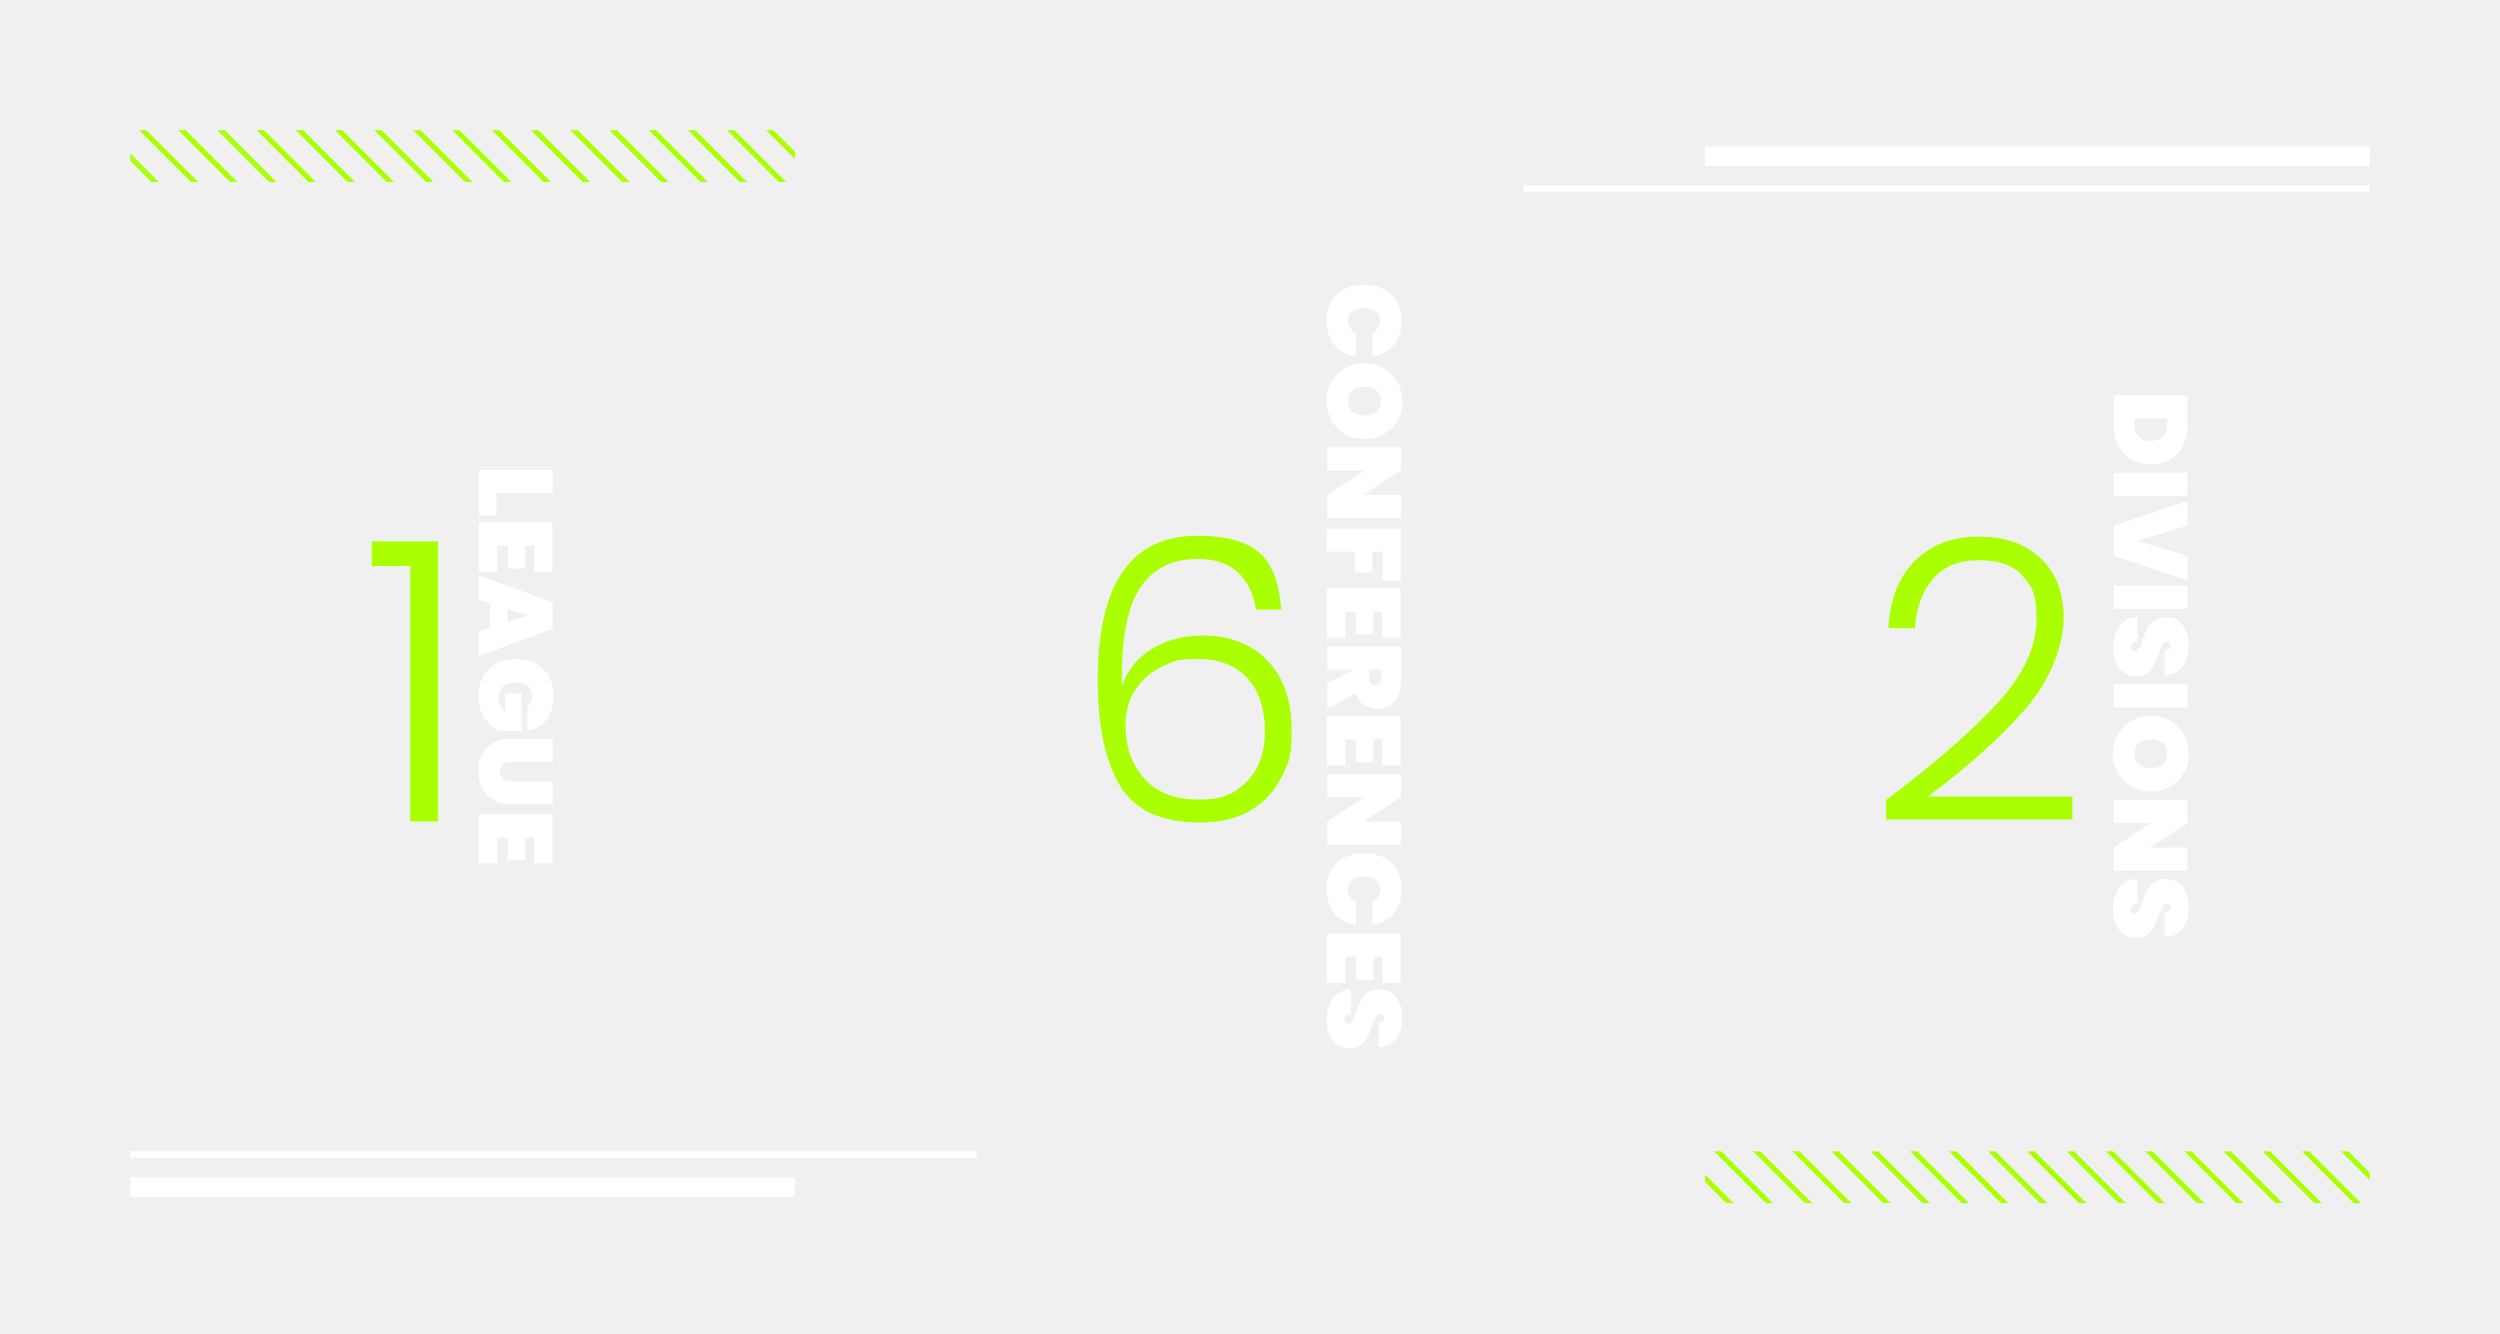
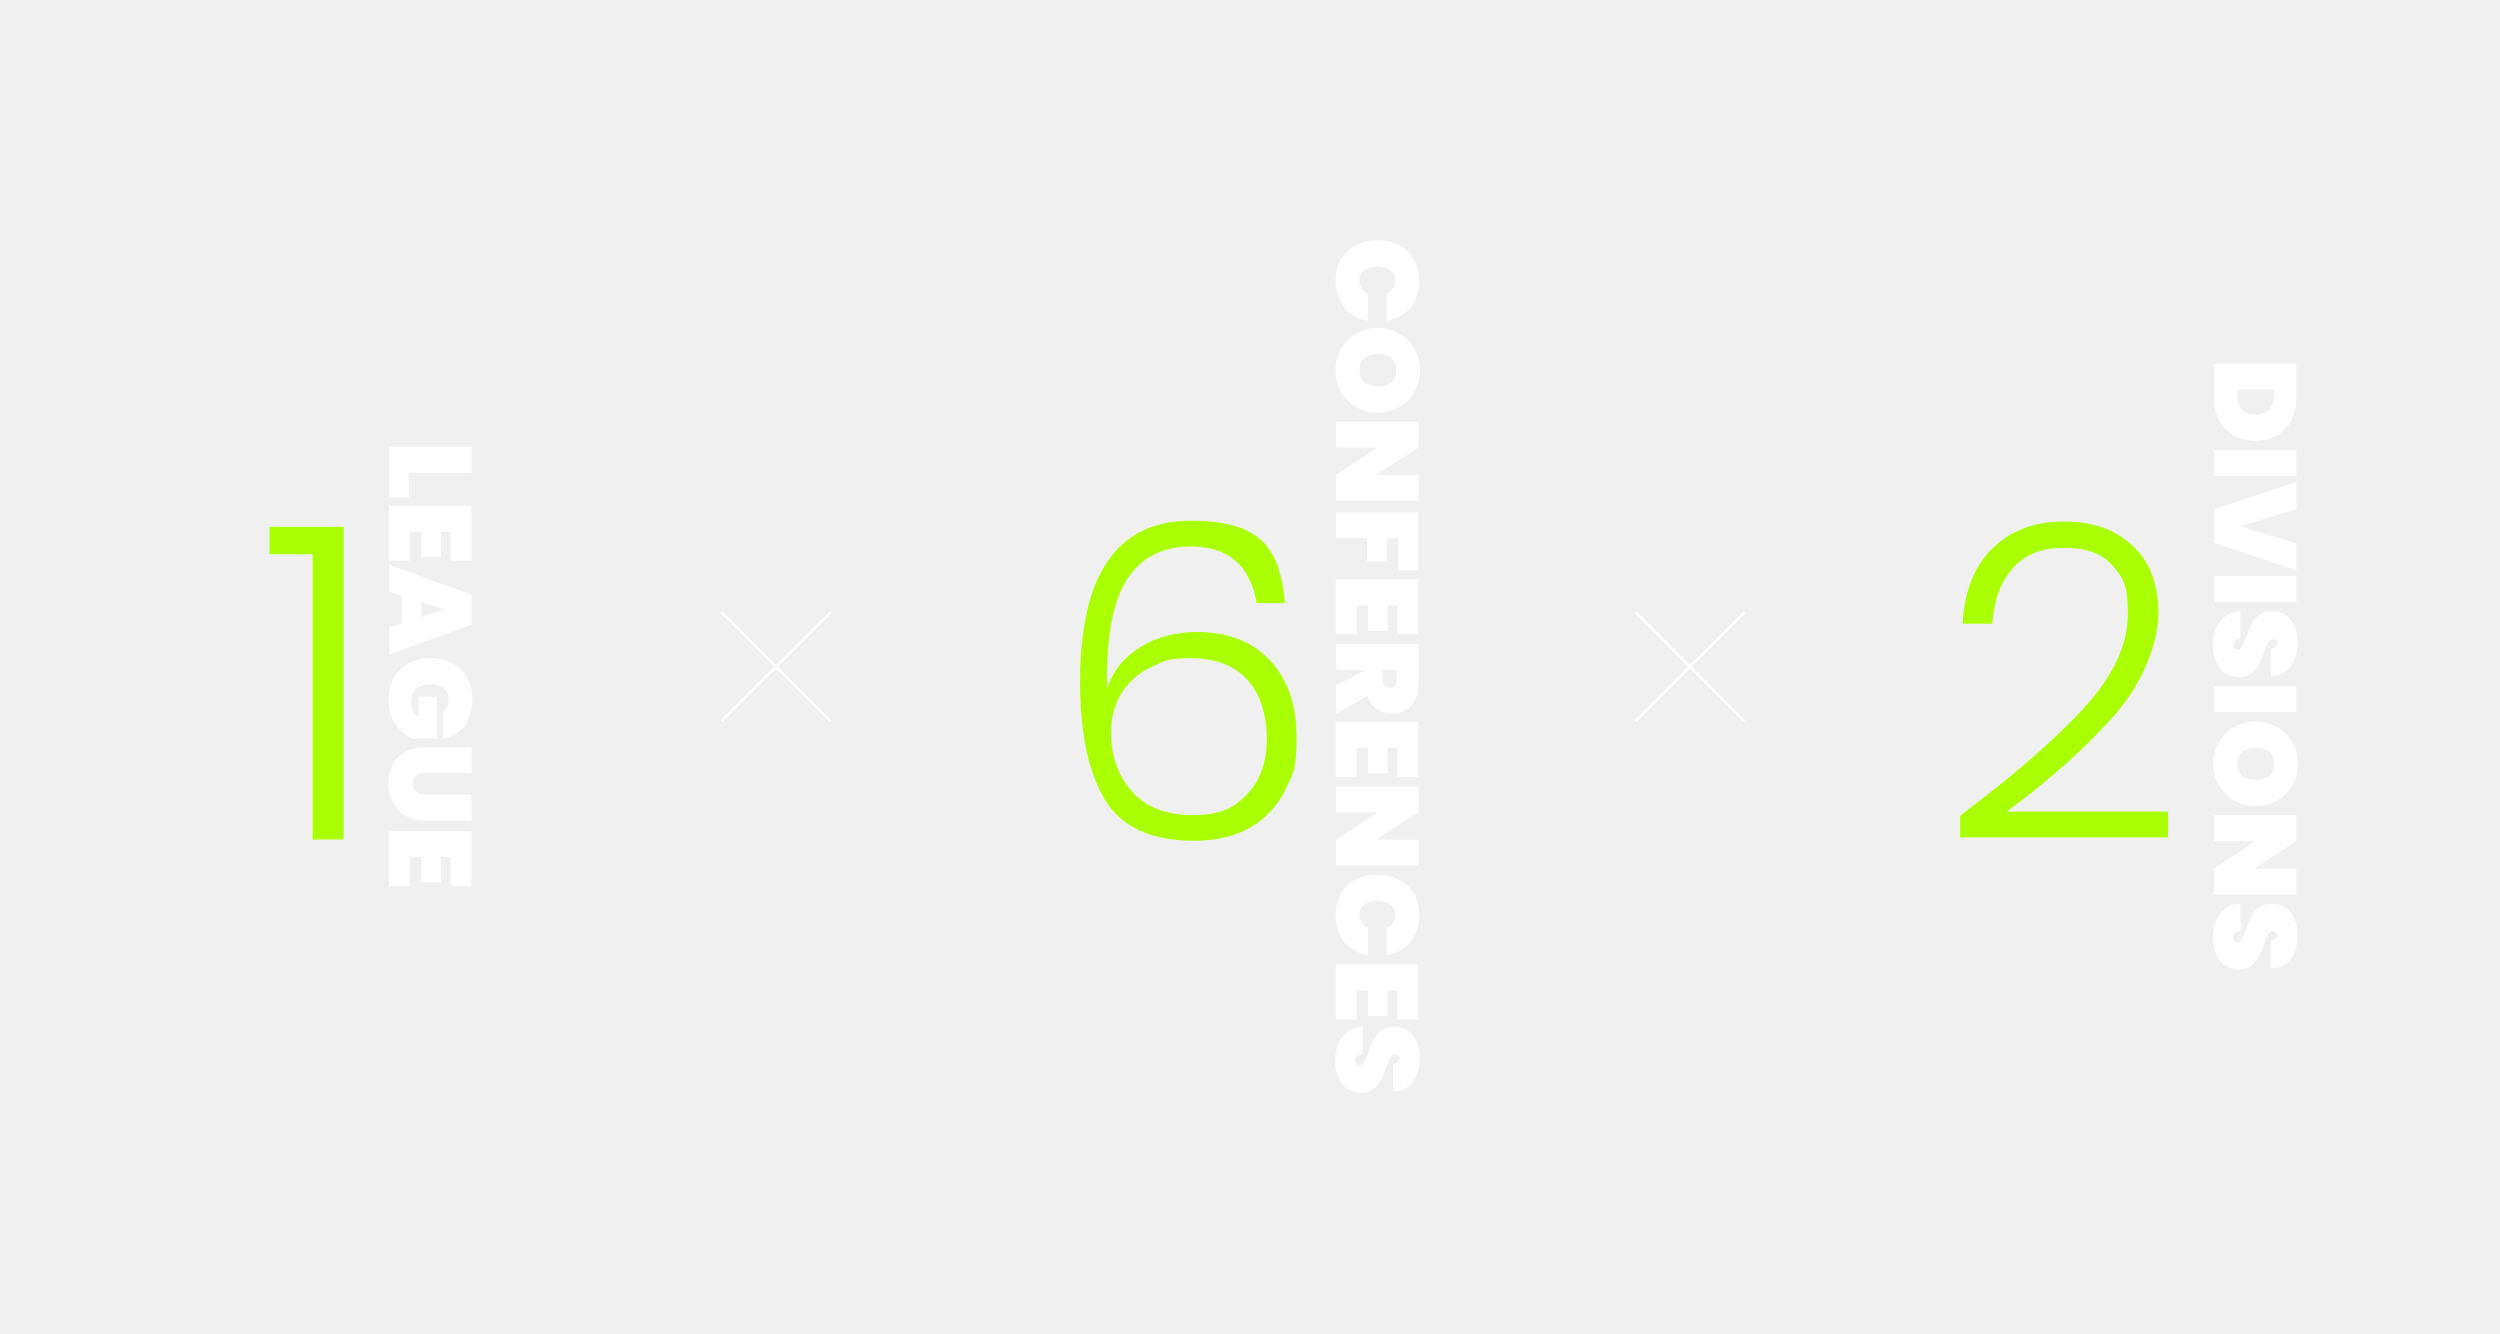
<svg xmlns="http://www.w3.org/2000/svg" id="Layer_2" data-name="Layer 2" version="1.1" viewBox="0 0 1920 1024">
  <defs>
    <style>
      .cls-1 {
-         fill: none;
+         fill: #af0;
      }

-       .cls-1, .cls-2, .cls-3 {
+       .cls-1, .cls-2 {
        stroke-width: 0px;
      }

      .cls-2 {
-         fill: #af0;
-       }
- 
-       .cls-4 {
-         clip-path: url(#clippath-1);
-       }
- 
-       .cls-5 {
-         clip-path: url(#clippath);
+         fill: #fff;
      }

      .cls-3 {
-         fill: #fff;
+         fill: none;
+         stroke: #fff;
+         stroke-miterlimit: 10;
+         stroke-width: 2px;
      }
    </style>
-     <clipPath id="clippath">
-       <rect class="cls-1" x="100" y="100" width="510.5" height="39.8" />
-     </clipPath>
-     <clipPath id="clippath-1">
-       <rect class="cls-1" x="1309.5" y="884.2" width="510.5" height="39.8" />
-     </clipPath>
  </defs>
-   <g class="cls-5">
+   <g>
+     <path class="cls-1" d="M207,425.7v-21.1h56.9v240.1h-23.8v-219h-33.2.1Z" />
    <g>
-       <rect class="cls-2" x="609.1" y="78.2" width="4" height="83.3" transform="translate(94.2 467.3) rotate(-45)" />
-       <rect class="cls-2" x="579.1" y="78.3" width="4" height="83.3" transform="translate(85.4 446) rotate(-45)" />
-       <rect class="cls-2" x="549" y="78.3" width="4" height="83.3" transform="translate(76.6 424.7) rotate(-45)" />
-       <rect class="cls-2" x="518.9" y="78.3" width="4" height="83.3" transform="translate(67.8 403.4) rotate(-45)" />
-       <rect class="cls-2" x="488.8" y="78.2" width="4" height="83.3" transform="translate(59 382.2) rotate(-45)" />
-       <rect class="cls-2" x="458.7" y="78.2" width="4" height="83.3" transform="translate(50.2 360.9) rotate(-45)" />
-       <rect class="cls-2" x="428.5" y="78.2" width="4" height="83.3" transform="translate(41.3 339.5) rotate(-45)" />
-       <rect class="cls-2" x="398.5" y="78.3" width="4" height="83.3" transform="translate(32.5 318.3) rotate(-45)" />
-       <rect class="cls-2" x="368.4" y="78.5" width="4" height="83.4" transform="translate(23.5 297.2) rotate(-45)" />
-       <rect class="cls-2" x="338.4" y="78.5" width="4" height="83.4" transform="translate(14.7 275.9) rotate(-45)" />
-       <rect class="cls-2" x="308.1" y="78.2" width="4" height="83.3" transform="translate(6.1 254.4) rotate(-45)" />
-       <rect class="cls-2" x="278" y="78.3" width="4" height="83.3" transform="translate(-2.8 233.1) rotate(-45)" />
-       <rect class="cls-2" x="247.9" y="78.3" width="4" height="83.3" transform="translate(-11.6 211.8) rotate(-45)" />
-       <rect class="cls-2" x="217.8" y="78.3" width="4" height="83.3" transform="translate(-20.4 190.5) rotate(-45)" />
-       <rect class="cls-2" x="187.7" y="78.3" width="4" height="83.3" transform="translate(-29.2 169.3) rotate(-45)" />
-       <rect class="cls-2" x="157.6" y="78.2" width="4" height="83.3" transform="translate(-38 148) rotate(-45)" />
-       <rect class="cls-2" x="127.5" y="78.2" width="4" height="83.3" transform="translate(-46.8 126.7) rotate(-45)" />
-       <rect class="cls-2" x="97.3" y="78.3" width="4" height="83.3" transform="translate(-55.7 105.4) rotate(-45)" />
-     </g>
-   </g>
-   <g class="cls-4">
-     <g>
-       <rect class="cls-2" x="1818.6" y="862.4" width="4" height="83.3" transform="translate(-106 1552.2) rotate(-45)" />
-       <rect class="cls-2" x="1788.6" y="862.5" width="4" height="83.3" transform="translate(-114.9 1530.9) rotate(-45)" />
-       <rect class="cls-2" x="1758.5" y="862.5" width="4" height="83.3" transform="translate(-123.7 1509.7) rotate(-45)" />
-       <rect class="cls-2" x="1728.4" y="862.5" width="4" height="83.3" transform="translate(-132.5 1488.4) rotate(-45)" />
-       <rect class="cls-2" x="1698.3" y="862.4" width="4" height="83.3" transform="translate(-141.3 1467.1) rotate(-45)" />
-       <rect class="cls-2" x="1668.2" y="862.4" width="4" height="83.3" transform="translate(-150.1 1445.8) rotate(-45)" />
-       <rect class="cls-2" x="1638" y="862.4" width="4" height="83.3" transform="translate(-158.9 1424.5) rotate(-45)" />
-       <rect class="cls-2" x="1608" y="862.5" width="4" height="83.3" transform="translate(-167.8 1403.2) rotate(-45)" />
-       <rect class="cls-2" x="1577.9" y="862.7" width="4" height="83.4" transform="translate(-176.8 1382.1) rotate(-45)" />
-       <rect class="cls-2" x="1547.9" y="862.7" width="4" height="83.4" transform="translate(-185.6 1360.8) rotate(-45)" />
-       <rect class="cls-2" x="1517.6" y="862.4" width="4" height="83.3" transform="translate(-194.2 1339.3) rotate(-45)" />
-       <rect class="cls-2" x="1487.5" y="862.5" width="4" height="83.3" transform="translate(-203.1 1318) rotate(-45)" />
-       <rect class="cls-2" x="1457.4" y="862.5" width="4" height="83.3" transform="translate(-211.9 1296.7) rotate(-45)" />
-       <rect class="cls-2" x="1427.3" y="862.5" width="4" height="83.3" transform="translate(-220.7 1275.5) rotate(-45)" />
-       <rect class="cls-2" x="1397.2" y="862.5" width="4" height="83.3" transform="translate(-229.5 1254.2) rotate(-45)" />
-       <rect class="cls-2" x="1367.1" y="862.4" width="4" height="83.3" transform="translate(-238.3 1232.9) rotate(-45)" />
-       <rect class="cls-2" x="1337" y="862.4" width="4" height="83.3" transform="translate(-247.1 1211.6) rotate(-45)" />
-       <rect class="cls-2" x="1306.8" y="862.5" width="4" height="83.3" transform="translate(-256 1190.3) rotate(-45)" />
-     </g>
-   </g>
-   <rect class="cls-3" x="1309.5" y="112.4" width="510.5" height="15" />
-   <rect class="cls-3" x="1170" y="142.4" width="650" height="5" />
-   <rect class="cls-3" x="100" y="904.2" width="510.5" height="15" transform="translate(710.5 1823.4) rotate(180)" />
-   <rect class="cls-3" x="100" y="884.2" width="650" height="5" transform="translate(850 1773.4) rotate(180)" />
-   <g>
-     <path class="cls-2" d="M285.4,434.7v-18.9h51v215.1h-21.3v-196.2h-29.7Z" />
-     <g>
-       <path class="cls-3" d="M381.3,378.6v17.1h-13.4v-34.9h56.6v17.8h-43.2Z" />
-       <path class="cls-3" d="M410.3,419.1h-7v17.6h-13.4v-17.6h-8v20h-14.2v-37.8h56.6v37.8h-14.2v-20Z" />
-       <path class="cls-3" d="M376.4,482.2v-18.9l-8.6-2.8v-18.6l56.6,20.7v20.5l-56.6,20.6v-18.7l8.6-2.8ZM389.8,477.8l15.8-5.1-15.8-5.1v10.2Z" />
-       <path class="cls-3" d="M405.1,542.4c1.1-.7,2-1.7,2.6-3,.6-1.3.9-2.8.9-4.6,0-3.4-1.1-6.1-3.3-7.9-2.2-1.9-5.2-2.8-9.1-2.8s-7.7,1-9.9,3.1c-2.2,2.1-3.3,5.3-3.3,9.6s1.7,7.4,5,9.9v-14.2h12.6v28.9h-17.8c-4.2-2.5-7.8-5.8-10.8-10.2-3-4.3-4.5-9.8-4.5-16.4s1.2-11,3.6-15.3c2.4-4.3,5.8-7.7,10.2-10,4.4-2.3,9.4-3.5,15-3.5s10.6,1.2,15,3.5c4.4,2.3,7.8,5.6,10.2,10,2.4,4.3,3.6,9.4,3.6,15.2s-1.8,13.5-5.4,18.1c-3.6,4.7-8.4,7.4-14.6,8.3v-18.7Z" />
-       <path class="cls-3" d="M424.5,585.2h-31.9c-2.6,0-4.7.6-6.2,1.7-1.5,1.1-2.3,3-2.3,5.6s.8,4.5,2.3,5.7c1.5,1.2,3.6,1.8,6.2,1.8h31.9v17.7h-31.9c-5.4,0-10-1.1-13.8-3.4-3.8-2.2-6.7-5.3-8.6-9.2-1.9-3.9-2.9-8.2-2.9-13s1-9.1,2.9-12.8c1.9-3.7,4.8-6.6,8.6-8.7,3.8-2.1,8.4-3.1,13.8-3.1h31.9v17.7Z" />
-       <path class="cls-3" d="M410.3,643.1h-7v17.6h-13.4v-17.6h-8v20h-14.2v-37.8h56.6v37.8h-14.2v-20Z" />
+       <path class="cls-2" d="M314,363.1v19.1h-15v-39h63.2v19.9h-48.2Z" />
+       <path class="cls-2" d="M346.4,408.3h-7.8v19.6h-15v-19.6h-8.9v22.3h-15.9v-42.2h63.2v42.2h-15.9v-22.3h.3Z" />
+       <path class="cls-2" d="M308.5,478.7v-21.1l-9.6-3.1v-20.8l63.2,23.1v22.9l-63.2,23v-20.9l9.6-3.1h0ZM323.5,473.8l17.6-5.7-17.6-5.7v11.4h0Z" />
+       <path class="cls-2" d="M340.6,545.9c1.2-.8,2.2-1.9,2.9-3.3s1-3.1,1-5.1c0-3.8-1.2-6.8-3.7-8.8-2.5-2.1-5.8-3.1-10.2-3.1s-8.6,1.1-11.1,3.5c-2.5,2.3-3.7,5.9-3.7,10.7s1.9,8.3,5.6,11.1v-15.9h14.1v32.3h-19.9c-4.7-2.8-8.7-6.5-12.1-11.4-3.3-4.8-5-10.9-5-18.3s1.3-12.3,4-17.1,6.5-8.6,11.4-11.2,10.5-3.9,16.7-3.9,11.8,1.3,16.7,3.9,8.7,6.3,11.4,11.2c2.7,4.8,4,10.5,4,17s-2,15.1-6,20.2c-4,5.2-9.4,8.3-16.3,9.3v-20.9h0l.2-.2Z" />
+       <path class="cls-2" d="M362.2,593.7h-35.6c-2.9,0-5.2.7-6.9,1.9-1.7,1.2-2.6,3.3-2.6,6.3s.9,5,2.6,6.4,4,2,6.9,2h35.6v19.8h-35.6c-6,0-11.2-1.2-15.4-3.8-4.2-2.5-7.5-5.9-9.6-10.3s-3.2-9.2-3.2-14.5,1.1-10.2,3.2-14.3,5.4-7.4,9.6-9.7,9.4-3.5,15.4-3.5h35.6v19.8h0Z" />
+       <path class="cls-2" d="M346.4,658.3h-7.8v19.6h-15v-19.6h-8.9v22.3h-15.9v-42.2h63.2v42.2h-15.9v-22.3h.3Z" />
    </g>
  </g>
  <g>
-     <path class="cls-2" d="M919.3,429.3c-19.6,0-34.3,7.6-44.1,22.8-9.8,15.2-14.3,40.1-13.5,74.7,4-12,11.6-21.4,22.9-28.4,11.3-6.9,24.2-10.3,38.9-10.3,21,0,37.7,6.4,50,19.3s18.5,30.7,18.5,53.2-2.5,25.2-7.7,35.9c-5.1,10.7-12.9,19.3-23.4,25.6-10.5,6.4-23.6,9.6-39.2,9.6-29.8,0-50.4-9.5-61.7-28.5-11.3-19-16.9-45.9-16.9-80.7,0-74,25.4-111,76.2-111s61.3,21.4,64.8,56.7h-19.5c-4.4-26-19.5-39-45.3-39ZM892.9,511.8c-8.4,3.8-15.3,9.6-20.5,17.2-5.3,7.7-8,17.2-8,28.4,0,16.2,4.8,29.7,14.4,40.5,9.6,10.8,23.6,16.2,42,16.2s27.7-4.7,36.9-14.1c9.2-9.4,13.8-22.2,13.8-38.4s-4.5-31-13.5-40.8c-9-9.8-21.8-14.7-38.4-14.7s-18.3,1.9-26.7,5.7Z" />
+     <path class="cls-1" d="M914.6,419.7c-21.9,0-38.3,8.5-49.2,25.5s-16,44.8-15.1,83.4c4.5-13.4,12.9-23.9,25.6-31.7,12.6-7.7,27-11.5,43.4-11.5,23.4,0,42.1,7.1,55.8,21.5,13.7,14.4,20.7,34.3,20.7,59.4s-2.8,28.1-8.6,40.1c-5.7,11.9-14.4,21.5-26.1,28.6-11.7,7.1-26.3,10.7-43.8,10.7-33.3,0-56.3-10.6-68.9-31.8-12.6-21.2-18.9-51.2-18.9-90.1,0-82.6,28.4-123.9,85.1-123.9s68.4,23.9,72.3,63.3h-21.8c-4.9-29-21.8-43.5-50.6-43.5h0ZM885.1,511.8c-9.4,4.2-17.1,10.7-22.9,19.2-5.9,8.6-8.9,19.2-8.9,31.7,0,18.1,5.4,33.2,16.1,45.2,10.7,12.1,26.3,18.1,46.9,18.1s30.9-5.2,41.2-15.7,15.4-24.8,15.4-42.9-5-34.6-15.1-45.5-24.3-16.4-42.9-16.4-20.4,2.1-29.8,6.4h0Z" />
    <g>
-       <path class="cls-3" d="M1062.6,222.1c4.4,2.3,7.8,5.5,10.2,9.7,2.4,4.2,3.6,9.2,3.6,14.9s-.9,9.3-2.8,13.2c-1.8,3.9-4.4,7-7.8,9.4-3.4,2.4-7.3,4-11.8,4.8v-18.7c1.9-.9,3.3-2.1,4.4-3.6,1-1.6,1.6-3.4,1.6-5.4,0-3-1.1-5.3-3.4-7.1-2.2-1.7-5.3-2.6-9-2.6s-6.8.9-9,2.6c-2.2,1.7-3.4,4.1-3.4,7.1s.5,3.8,1.6,5.4c1,1.6,2.5,2.8,4.4,3.6v18.7c-4.5-.8-8.4-2.4-11.8-4.8-3.4-2.4-6-5.6-7.8-9.4-1.8-3.9-2.8-8.3-2.8-13.2s1.2-10.7,3.6-14.9c2.4-4.2,5.8-7.5,10.2-9.7,4.4-2.3,9.4-3.4,15-3.4s10.6,1.1,15,3.4Z" />
-       <path class="cls-3" d="M1022.5,293.5c2.5-4.5,6-8,10.4-10.6,4.4-2.6,9.4-3.9,15-3.9s10.5,1.3,15,3.9c4.4,2.6,7.9,6.1,10.4,10.6,2.5,4.5,3.7,9.3,3.7,14.7s-1.2,10.2-3.7,14.6c-2.5,4.4-5.9,7.9-10.4,10.5-4.4,2.6-9.4,3.9-15,3.9s-10.5-1.3-15-3.9c-4.4-2.6-7.9-6.1-10.4-10.6-2.5-4.5-3.8-9.3-3.8-14.6s1.3-10.2,3.8-14.7ZM1038.7,316.3c2.3,1.9,5.3,2.9,9.2,2.9s7-1,9.2-2.9c2.3-1.9,3.4-4.6,3.4-8.2s-1.1-6.3-3.4-8.2c-2.3-1.9-5.3-2.9-9.2-2.9s-6.9,1-9.2,2.9c-2.3,1.9-3.4,4.7-3.4,8.2s1.1,6.2,3.4,8.2Z" />
-       <path class="cls-3" d="M1019.3,397.9v-17.8l28.5-18.8h-28.5v-17.8h56.6v17.8l-29,18.8h29v17.8h-56.6Z" />
-       <path class="cls-3" d="M1075.9,445.9h-14.1v-22.2h-7.8v16h-13.4v-16h-21.4v-17.8h56.6v40Z" />
-       <path class="cls-3" d="M1061.7,469.7h-7v17.6h-13.4v-17.6h-8v20h-14.2v-37.8h56.6v37.8h-14.2v-20Z" />
-       <path class="cls-3" d="M1019.3,524.9l20.3-10.6h0c0,0-20.3,0-20.3,0v-17.8h56.6v26.4c0,4.6-.8,8.5-2.4,11.8-1.6,3.3-3.8,5.7-6.6,7.3-2.8,1.6-6,2.4-9.5,2.4s-7.1-1.1-10.1-3.2c-2.9-2.1-5-5.1-6.3-9.1l-21.7,12.3v-19.5ZM1051.4,514.2v7c0,1.7.4,3,1.2,3.8.8.9,2,1.3,3.6,1.3s2.7-.4,3.5-1.3,1.3-2.1,1.3-3.8v-7h-9.6Z" />
-       <path class="cls-3" d="M1061.7,567.8h-7v17.6h-13.4v-17.6h-8v20h-14.2v-37.8h56.6v37.8h-14.2v-20Z" />
-       <path class="cls-3" d="M1019.3,648.8v-17.8l28.5-18.8h-28.5v-17.8h56.6v17.8l-29,18.8h29v17.8h-56.6Z" />
-       <path class="cls-3" d="M1062.6,658.6c4.4,2.3,7.8,5.5,10.2,9.7,2.4,4.2,3.6,9.2,3.6,14.9s-.9,9.3-2.8,13.2c-1.8,3.9-4.4,7-7.8,9.4-3.4,2.4-7.3,4-11.8,4.8v-18.7c1.9-.9,3.3-2.1,4.4-3.6s1.6-3.4,1.6-5.4c0-3-1.1-5.3-3.4-7.1-2.2-1.7-5.3-2.6-9-2.6s-6.8.9-9,2.6c-2.2,1.7-3.4,4.1-3.4,7.1s.5,3.8,1.6,5.4c1,1.6,2.5,2.8,4.4,3.6v18.7c-4.5-.8-8.4-2.4-11.8-4.8-3.4-2.4-6-5.6-7.8-9.4-1.8-3.9-2.8-8.3-2.8-13.2s1.2-10.7,3.6-14.9c2.4-4.2,5.8-7.5,10.2-9.7,4.4-2.3,9.4-3.4,15-3.4s10.6,1.1,15,3.4Z" />
-       <path class="cls-3" d="M1061.7,734.8h-7v17.6h-13.4v-17.6h-8v20h-14.2v-37.8h56.6v37.8h-14.2v-20Z" />
-       <path class="cls-3" d="M1023.5,766.9c3.2-4.4,7.8-6.8,14-7.2v18.9c-3.3.3-4.9,1.7-4.9,4.3s.2,1.8.7,2.4c.5.7,1.2,1,2.1,1s2.4-.7,3.2-2.2c.8-1.4,1.8-3.7,2.8-6.7,1.3-3.6,2.5-6.6,3.8-9,1.2-2.4,3-4.4,5.4-6.1,2.3-1.7,5.4-2.5,9-2.5,3.7,0,6.8.9,9.4,2.8,2.6,1.9,4.5,4.5,5.9,7.8,1.3,3.3,2,7,2,11.1,0,6.9-1.6,12.4-4.8,16.5-3.2,4.1-7.7,6.2-13.5,6.4v-19.1c1.6,0,2.7-.5,3.4-1.2.7-.7,1-1.7,1-2.7s-.3-1.4-.8-1.8c-.5-.5-1.2-.7-2.1-.7s-2.3.7-3.2,2.1c-.8,1.4-1.8,3.7-3,6.8-1.3,3.6-2.6,6.5-3.8,8.8-1.2,2.3-2.9,4.3-5.1,6-2.2,1.7-4.9,2.6-8.2,2.6s-6.6-.9-9.3-2.6c-2.7-1.7-4.9-4.2-6.4-7.4-1.5-3.3-2.3-7.1-2.3-11.6,0-6.8,1.6-12.4,4.8-16.8Z" />
+       <path class="cls-2" d="M1074.5,188.4c4.9,2.6,8.7,6.1,11.4,10.8,2.7,4.7,4,10.3,4,16.6s-1,10.4-3.1,14.7c-2,4.4-4.9,7.8-8.7,10.5s-8.1,4.5-13.2,5.4v-20.9c2.1-1,3.7-2.3,4.9-4,1.1-1.8,1.8-3.8,1.8-6,0-3.3-1.2-5.9-3.8-7.9-2.5-1.9-5.9-2.9-10-2.9s-7.6,1-10,2.9c-2.5,1.9-3.8,4.6-3.8,7.9s.6,4.2,1.8,6c1.1,1.8,2.8,3.1,4.9,4v20.9c-5-.9-9.4-2.7-13.2-5.4s-6.7-6.3-8.7-10.5c-2-4.4-3.1-9.3-3.1-14.7s1.3-11.9,4-16.6c2.7-4.7,6.5-8.4,11.4-10.8,4.9-2.6,10.5-3.8,16.7-3.8s11.8,1.2,16.7,3.8h0Z" />
+       <path class="cls-2" d="M1029.8,268.1c2.8-5,6.7-8.9,11.6-11.8s10.5-4.4,16.7-4.4,11.7,1.5,16.7,4.4c4.9,2.9,8.8,6.8,11.6,11.8s4.1,10.4,4.1,16.4-1.3,11.4-4.1,16.3-6.6,8.8-11.6,11.7c-4.9,2.9-10.5,4.4-16.7,4.4s-11.7-1.5-16.7-4.4c-4.9-2.9-8.8-6.8-11.6-11.8s-4.2-10.4-4.2-16.3,1.5-11.4,4.2-16.4h0ZM1047.9,293.5c2.6,2.1,5.9,3.2,10.3,3.2s7.8-1.1,10.3-3.2c2.6-2.1,3.8-5.1,3.8-9.2s-1.2-7-3.8-9.2c-2.6-2.1-5.9-3.2-10.3-3.2s-7.7,1.1-10.3,3.2c-2.6,2.1-3.8,5.2-3.8,9.2s1.2,6.9,3.8,9.2Z" />
+       <path class="cls-2" d="M1026.2,384.6v-19.9l31.8-21h-31.8v-19.9h63.2v19.9l-32.4,21h32.4v19.9h-63.2Z" />
+       <path class="cls-2" d="M1089.4,438.2h-15.7v-24.8h-8.7v17.9h-15v-17.9h-23.9v-19.9h63.2v44.7h0Z" />
+       <path class="cls-2" d="M1073.5,464.8h-7.8v19.6h-15v-19.6h-8.9v22.3h-15.9v-42.2h63.2v42.2h-15.9v-22.3h.3Z" />
+       <path class="cls-2" d="M1026.2,526.4l22.7-11.8h-22.7v-19.9h63.2v29.5c0,5.1-.9,9.5-2.7,13.2s-4.2,6.4-7.4,8.1c-3.1,1.8-6.7,2.7-10.6,2.7s-7.9-1.2-11.3-3.6c-3.2-2.3-5.6-5.7-7-10.2l-24.2,13.7v-21.8h0ZM1062,514.5v7.8c0,1.9.4,3.3,1.3,4.2.9,1,2.2,1.5,4,1.5s3-.4,3.9-1.5,1.5-2.3,1.5-4.2v-7.8h-10.7Z" />
+       <path class="cls-2" d="M1073.5,574.3h-7.8v19.6h-15v-19.6h-8.9v22.3h-15.9v-42.2h63.2v42.2h-15.9v-22.3h.3Z" />
+       <path class="cls-2" d="M1026.2,664.7v-19.9l31.8-21h-31.8v-19.9h63.2v19.9l-32.4,21h32.4v19.9h-63.2Z" />
+       <path class="cls-2" d="M1074.5,675.6c4.9,2.6,8.7,6.1,11.4,10.8,2.7,4.7,4,10.3,4,16.6s-1,10.4-3.1,14.7c-2,4.4-4.9,7.8-8.7,10.5s-8.1,4.5-13.2,5.4v-20.9c2.1-1,3.7-2.3,4.9-4s1.8-3.8,1.8-6c0-3.3-1.2-5.9-3.8-7.9-2.5-1.9-5.9-2.9-10-2.9s-7.6,1-10,2.9c-2.5,1.9-3.8,4.6-3.8,7.9s.6,4.2,1.8,6c1.1,1.8,2.8,3.1,4.9,4v20.9c-5-.9-9.4-2.7-13.2-5.4-3.8-2.7-6.7-6.3-8.7-10.5-2-4.4-3.1-9.3-3.1-14.7s1.3-11.9,4-16.6c2.7-4.7,6.5-8.4,11.4-10.8,4.9-2.6,10.5-3.8,16.7-3.8s11.8,1.2,16.7,3.8h0Z" />
+       <path class="cls-2" d="M1073.5,760.7h-7.8v19.6h-15v-19.6h-8.9v22.3h-15.9v-42.2h63.2v42.2h-15.9v-22.3h.3Z" />
+       <path class="cls-2" d="M1030.9,796.5c3.6-4.9,8.7-7.6,15.6-8v21.1c-3.7.3-5.5,1.9-5.5,4.8s.2,2,.8,2.7c.6.8,1.3,1.1,2.3,1.1s2.7-.8,3.6-2.5c.9-1.6,2-4.1,3.1-7.5,1.5-4,2.8-7.4,4.2-10,1.3-2.7,3.3-4.9,6-6.8,2.6-1.9,6-2.8,10-2.8s7.6,1,10.5,3.1,5,5,6.6,8.7c1.5,3.7,2.2,7.8,2.2,12.4,0,7.7-1.8,13.8-5.4,18.4-3.6,4.6-8.6,6.9-15.1,7.1v-21.3c1.8,0,3-.6,3.8-1.3.8-.8,1.1-1.9,1.1-3s-.3-1.6-.9-2c-.6-.6-1.3-.8-2.3-.8s-2.6.8-3.6,2.3c-.9,1.6-2,4.1-3.3,7.6-1.5,4-2.9,7.3-4.2,9.8-1.3,2.6-3.2,4.8-5.7,6.7s-5.5,2.9-9.2,2.9-7.4-1-10.4-2.9-5.5-4.7-7.1-8.3c-1.7-3.7-2.6-7.9-2.6-12.9,0-7.6,1.8-13.8,5.4-18.8h0l.2.2Z" />
    </g>
  </g>
  <g>
-     <path class="cls-2" d="M1533.9,540.2c20.1-21.9,30.1-43.4,30.1-64.4s-3.4-24.8-10.3-33.1c-6.9-8.3-18.2-12.5-33.8-12.5s-27,4.8-35.2,14.2c-8.3,9.5-13,22.2-14,38h-20.4c1.2-22.2,8-39.5,20.5-51.8,12.5-12.3,28.8-18.5,49-18.5s35.1,5.5,47.1,16.4c12,10.9,18,26.4,18,46.4s-10,47.7-30.1,70.4c-20.1,22.7-44.9,44.8-74.2,66.4h111v17.7h-143.1v-15c36.8-27.6,65.2-52.4,85.4-74.2Z" />
+     <path class="cls-1" d="M1600.6,543.5c22.4-24.4,33.6-48.4,33.6-71.9s-3.8-27.7-11.5-36.9c-7.7-9.3-20.3-14-37.7-14s-30.1,5.4-39.3,15.9c-9.3,10.6-14.5,24.8-15.6,42.4h-22.8c1.3-24.8,8.9-44.1,22.9-57.8s32.1-20.7,54.7-20.7,39.2,6.1,52.6,18.3,20.1,29.5,20.1,51.8-11.2,53.2-33.6,78.6c-22.4,25.3-50.1,50-82.8,74.1h123.9v19.8h-159.7v-16.7c41.1-30.8,72.8-58.5,95.3-82.8h0Z" />
    <g>
-       <path class="cls-3" d="M1676.4,342.7c-2.4,4.5-5.7,7.9-10,10.3-4.3,2.4-9.1,3.6-14.6,3.6s-10.2-1.2-14.6-3.6-7.7-5.8-10.2-10.3c-2.5-4.5-3.7-9.6-3.7-15.6v-23.6h56.6v23.6c0,5.9-1.2,11.1-3.6,15.6ZM1642.4,335.1c2.2,2.3,5.3,3.5,9.4,3.5s7.2-1.2,9.4-3.5c2.2-2.3,3.3-5.5,3.3-9.5v-4.2h-25.3v4.2c0,4,1.1,7.2,3.3,9.5Z" />
-       <path class="cls-3" d="M1680,380.8h-56.6v-17.8h56.6v17.8Z" />
-       <path class="cls-3" d="M1680,445.8l-56.6-19v-23l56.6-19v18.9l-39,11.7,39,11.6v18.9Z" />
-       <path class="cls-3" d="M1680,467.6h-56.6v-17.8h56.6v17.8Z" />
-       <path class="cls-3" d="M1627.5,481c3.2-4.4,7.8-6.8,14-7.2v18.9c-3.3.3-4.9,1.7-4.9,4.3s.2,1.8.7,2.4c.5.7,1.2,1,2.1,1s2.4-.7,3.2-2.2c.8-1.4,1.8-3.7,2.8-6.7,1.3-3.6,2.5-6.6,3.8-9,1.2-2.4,3-4.4,5.4-6.1,2.3-1.7,5.4-2.5,9-2.5,3.7,0,6.8.9,9.4,2.8,2.6,1.9,4.5,4.5,5.9,7.8,1.3,3.3,2,7,2,11.1,0,6.9-1.6,12.4-4.8,16.5s-7.7,6.2-13.5,6.4v-19.1c1.6,0,2.7-.5,3.4-1.2.7-.7,1-1.7,1-2.7s-.3-1.4-.8-1.8c-.5-.5-1.2-.7-2.1-.7s-2.3.7-3.2,2.1c-.8,1.4-1.8,3.7-3,6.8-1.3,3.6-2.6,6.5-3.8,8.8-1.2,2.3-2.9,4.3-5.1,6-2.2,1.7-4.9,2.6-8.2,2.6s-6.6-.9-9.3-2.6c-2.7-1.7-4.9-4.2-6.4-7.4-1.5-3.3-2.3-7.1-2.3-11.6,0-6.8,1.6-12.4,4.8-16.8Z" />
-       <path class="cls-3" d="M1680,543.3h-56.6v-17.8h56.6v17.8Z" />
-       <path class="cls-3" d="M1626.5,564.2c2.5-4.5,6-8,10.4-10.6,4.4-2.6,9.4-3.9,15-3.9s10.5,1.3,15,3.9c4.4,2.6,7.9,6.1,10.4,10.6,2.5,4.5,3.7,9.3,3.7,14.7s-1.2,10.2-3.7,14.6c-2.5,4.4-5.9,7.9-10.4,10.5-4.4,2.6-9.4,3.9-15,3.9s-10.5-1.3-15-3.9c-4.4-2.6-7.9-6.1-10.4-10.6-2.5-4.5-3.8-9.3-3.8-14.6s1.3-10.2,3.8-14.7ZM1642.7,587.1c2.3,1.9,5.3,2.9,9.2,2.9s7-1,9.2-2.9,3.4-4.6,3.4-8.2-1.1-6.3-3.4-8.2-5.3-2.9-9.2-2.9-6.9,1-9.2,2.9c-2.3,1.9-3.4,4.7-3.4,8.2s1.1,6.2,3.4,8.2Z" />
-       <path class="cls-3" d="M1623.3,668.7v-17.8l28.5-18.8h-28.5v-17.8h56.6v17.8l-29,18.8h29v17.8h-56.6Z" />
-       <path class="cls-3" d="M1627.5,682.1c3.2-4.4,7.8-6.8,14-7.2v18.9c-3.3.3-4.9,1.7-4.9,4.3s.2,1.8.7,2.4c.5.7,1.2,1,2.1,1s2.4-.7,3.2-2.2c.8-1.4,1.8-3.7,2.8-6.7,1.3-3.6,2.5-6.6,3.8-9,1.2-2.4,3-4.4,5.4-6.1,2.3-1.7,5.4-2.5,9-2.5,3.7,0,6.8.9,9.4,2.8,2.6,1.9,4.5,4.5,5.9,7.8,1.3,3.3,2,7,2,11.1,0,6.9-1.6,12.4-4.8,16.5s-7.7,6.2-13.5,6.4v-19.1c1.6,0,2.7-.5,3.4-1.2.7-.7,1-1.7,1-2.7s-.3-1.4-.8-1.8c-.5-.5-1.2-.7-2.1-.7s-2.3.7-3.2,2.1c-.8,1.4-1.8,3.7-3,6.8-1.3,3.6-2.6,6.5-3.8,8.8-1.2,2.3-2.9,4.3-5.1,6-2.2,1.7-4.9,2.6-8.2,2.6s-6.6-.9-9.3-2.6c-2.7-1.7-4.9-4.2-6.4-7.4s-2.3-7.1-2.3-11.6c0-6.8,1.6-12.4,4.8-16.8Z" />
+       <path class="cls-2" d="M1759.7,323c-2.7,5-6.4,8.8-11.2,11.5s-10.2,4-16.3,4-11.4-1.3-16.3-4-8.6-6.5-11.4-11.5-4.1-10.7-4.1-17.4v-26.3h63.2v26.3c0,6.6-1.3,12.4-4,17.4h.1ZM1721.7,314.5c2.5,2.6,5.9,3.9,10.5,3.9s8-1.3,10.5-3.9,3.7-6.1,3.7-10.6v-4.7h-28.2v4.7c0,4.5,1.2,8,3.7,10.6h-.2Z" />
+       <path class="cls-2" d="M1763.7,365.5h-63.2v-19.9h63.2v19.9Z" />
+       <path class="cls-2" d="M1763.7,438.1l-63.2-21.2v-25.7l63.2-21.2v21.1l-43.5,13.1,43.5,12.9v21.1h0Z" />
+       <path class="cls-2" d="M1763.7,462.4h-63.2v-19.9h63.2v19.9Z" />
+       <path class="cls-2" d="M1705.1,477.4c3.6-4.9,8.7-7.6,15.6-8v21.1c-3.7.3-5.5,1.9-5.5,4.8s.2,2,.8,2.7c.6.8,1.3,1.1,2.3,1.1s2.7-.8,3.6-2.5c.9-1.6,2-4.1,3.1-7.5,1.5-4,2.8-7.4,4.2-10,1.3-2.7,3.3-4.9,6-6.8,2.6-1.9,6-2.8,10-2.8s7.6,1,10.5,3.1,5,5,6.6,8.7c1.5,3.7,2.2,7.8,2.2,12.4,0,7.7-1.8,13.8-5.4,18.4-3.6,4.6-8.6,6.9-15.1,7.1v-21.3c1.8,0,3-.6,3.8-1.3.8-.8,1.1-1.9,1.1-3s-.3-1.6-.9-2c-.6-.6-1.3-.8-2.3-.8s-2.6.8-3.6,2.3c-.9,1.6-2,4.1-3.3,7.6-1.5,4-2.9,7.3-4.2,9.8-1.3,2.6-3.2,4.8-5.7,6.7s-5.5,2.9-9.2,2.9-7.4-1-10.4-2.9-5.5-4.7-7.1-8.3c-1.7-3.7-2.6-7.9-2.6-12.9,0-7.6,1.8-13.8,5.4-18.8h0l.2.2Z" />
+       <path class="cls-2" d="M1763.7,546.9h-63.2v-19.9h63.2v19.9Z" />
+       <path class="cls-2" d="M1704,570.3c2.8-5,6.7-8.9,11.6-11.8s10.5-4.4,16.7-4.4,11.7,1.5,16.7,4.4c4.9,2.9,8.8,6.8,11.6,11.8s4.1,10.4,4.1,16.4-1.3,11.4-4.1,16.3c-2.8,4.9-6.6,8.8-11.6,11.7-4.9,2.9-10.5,4.4-16.7,4.4s-11.7-1.5-16.7-4.4c-4.9-2.9-8.8-6.8-11.6-11.8s-4.2-10.4-4.2-16.3,1.5-11.4,4.2-16.4h0ZM1722.1,595.8c2.6,2.1,5.9,3.2,10.3,3.2s7.8-1.1,10.3-3.2,3.8-5.1,3.8-9.2-1.2-7-3.8-9.2-5.9-3.2-10.3-3.2-7.7,1.1-10.3,3.2c-2.6,2.1-3.8,5.2-3.8,9.2s1.2,6.9,3.8,9.2Z" />
+       <path class="cls-2" d="M1700.4,686.9v-19.9l31.8-21h-31.8v-19.9h63.2v19.9l-32.4,21h32.4v19.9h-63.2Z" />
+       <path class="cls-2" d="M1705.1,701.9c3.6-4.9,8.7-7.6,15.6-8v21.1c-3.7.3-5.5,1.9-5.5,4.8s.2,2,.8,2.7c.6.8,1.3,1.1,2.3,1.1s2.7-.8,3.6-2.5c.9-1.6,2-4.1,3.1-7.5,1.5-4,2.8-7.4,4.2-10,1.3-2.7,3.3-4.9,6-6.8,2.6-1.9,6-2.8,10-2.8s7.6,1,10.5,3.1,5,5,6.6,8.7c1.5,3.7,2.2,7.8,2.2,12.4,0,7.7-1.8,13.8-5.4,18.4s-8.6,6.9-15.1,7.1v-21.3c1.8,0,3-.6,3.8-1.3.8-.8,1.1-1.9,1.1-3s-.3-1.6-.9-2c-.6-.6-1.3-.8-2.3-.8s-2.6.8-3.6,2.3c-.9,1.6-2,4.1-3.3,7.6-1.5,4-2.9,7.3-4.2,9.8-1.3,2.6-3.2,4.8-5.7,6.7s-5.5,2.9-9.2,2.9-7.4-1-10.4-2.9-5.5-4.7-7.1-8.3-2.6-7.9-2.6-12.9c0-7.6,1.8-13.8,5.4-18.8h0l.2.2Z" />
    </g>
  </g>
+   <g id="Layer_2-2-2" data-name="Layer 2-2-2">
+     <line class="cls-3" x1="554.2" y1="553.8" x2="637.9" y2="470.2" />
+     <line class="cls-3" x1="637.9" y1="553.8" x2="554.2" y2="470.2" />
+   </g>
+   <g id="Layer_2-2-2-2" data-name="Layer 2-2-2">
+     <line class="cls-3" x1="1256.1" y1="553.8" x2="1339.8" y2="470.2" />
+     <line class="cls-3" x1="1339.8" y1="553.8" x2="1256.1" y2="470.2" />
+   </g>
</svg>
